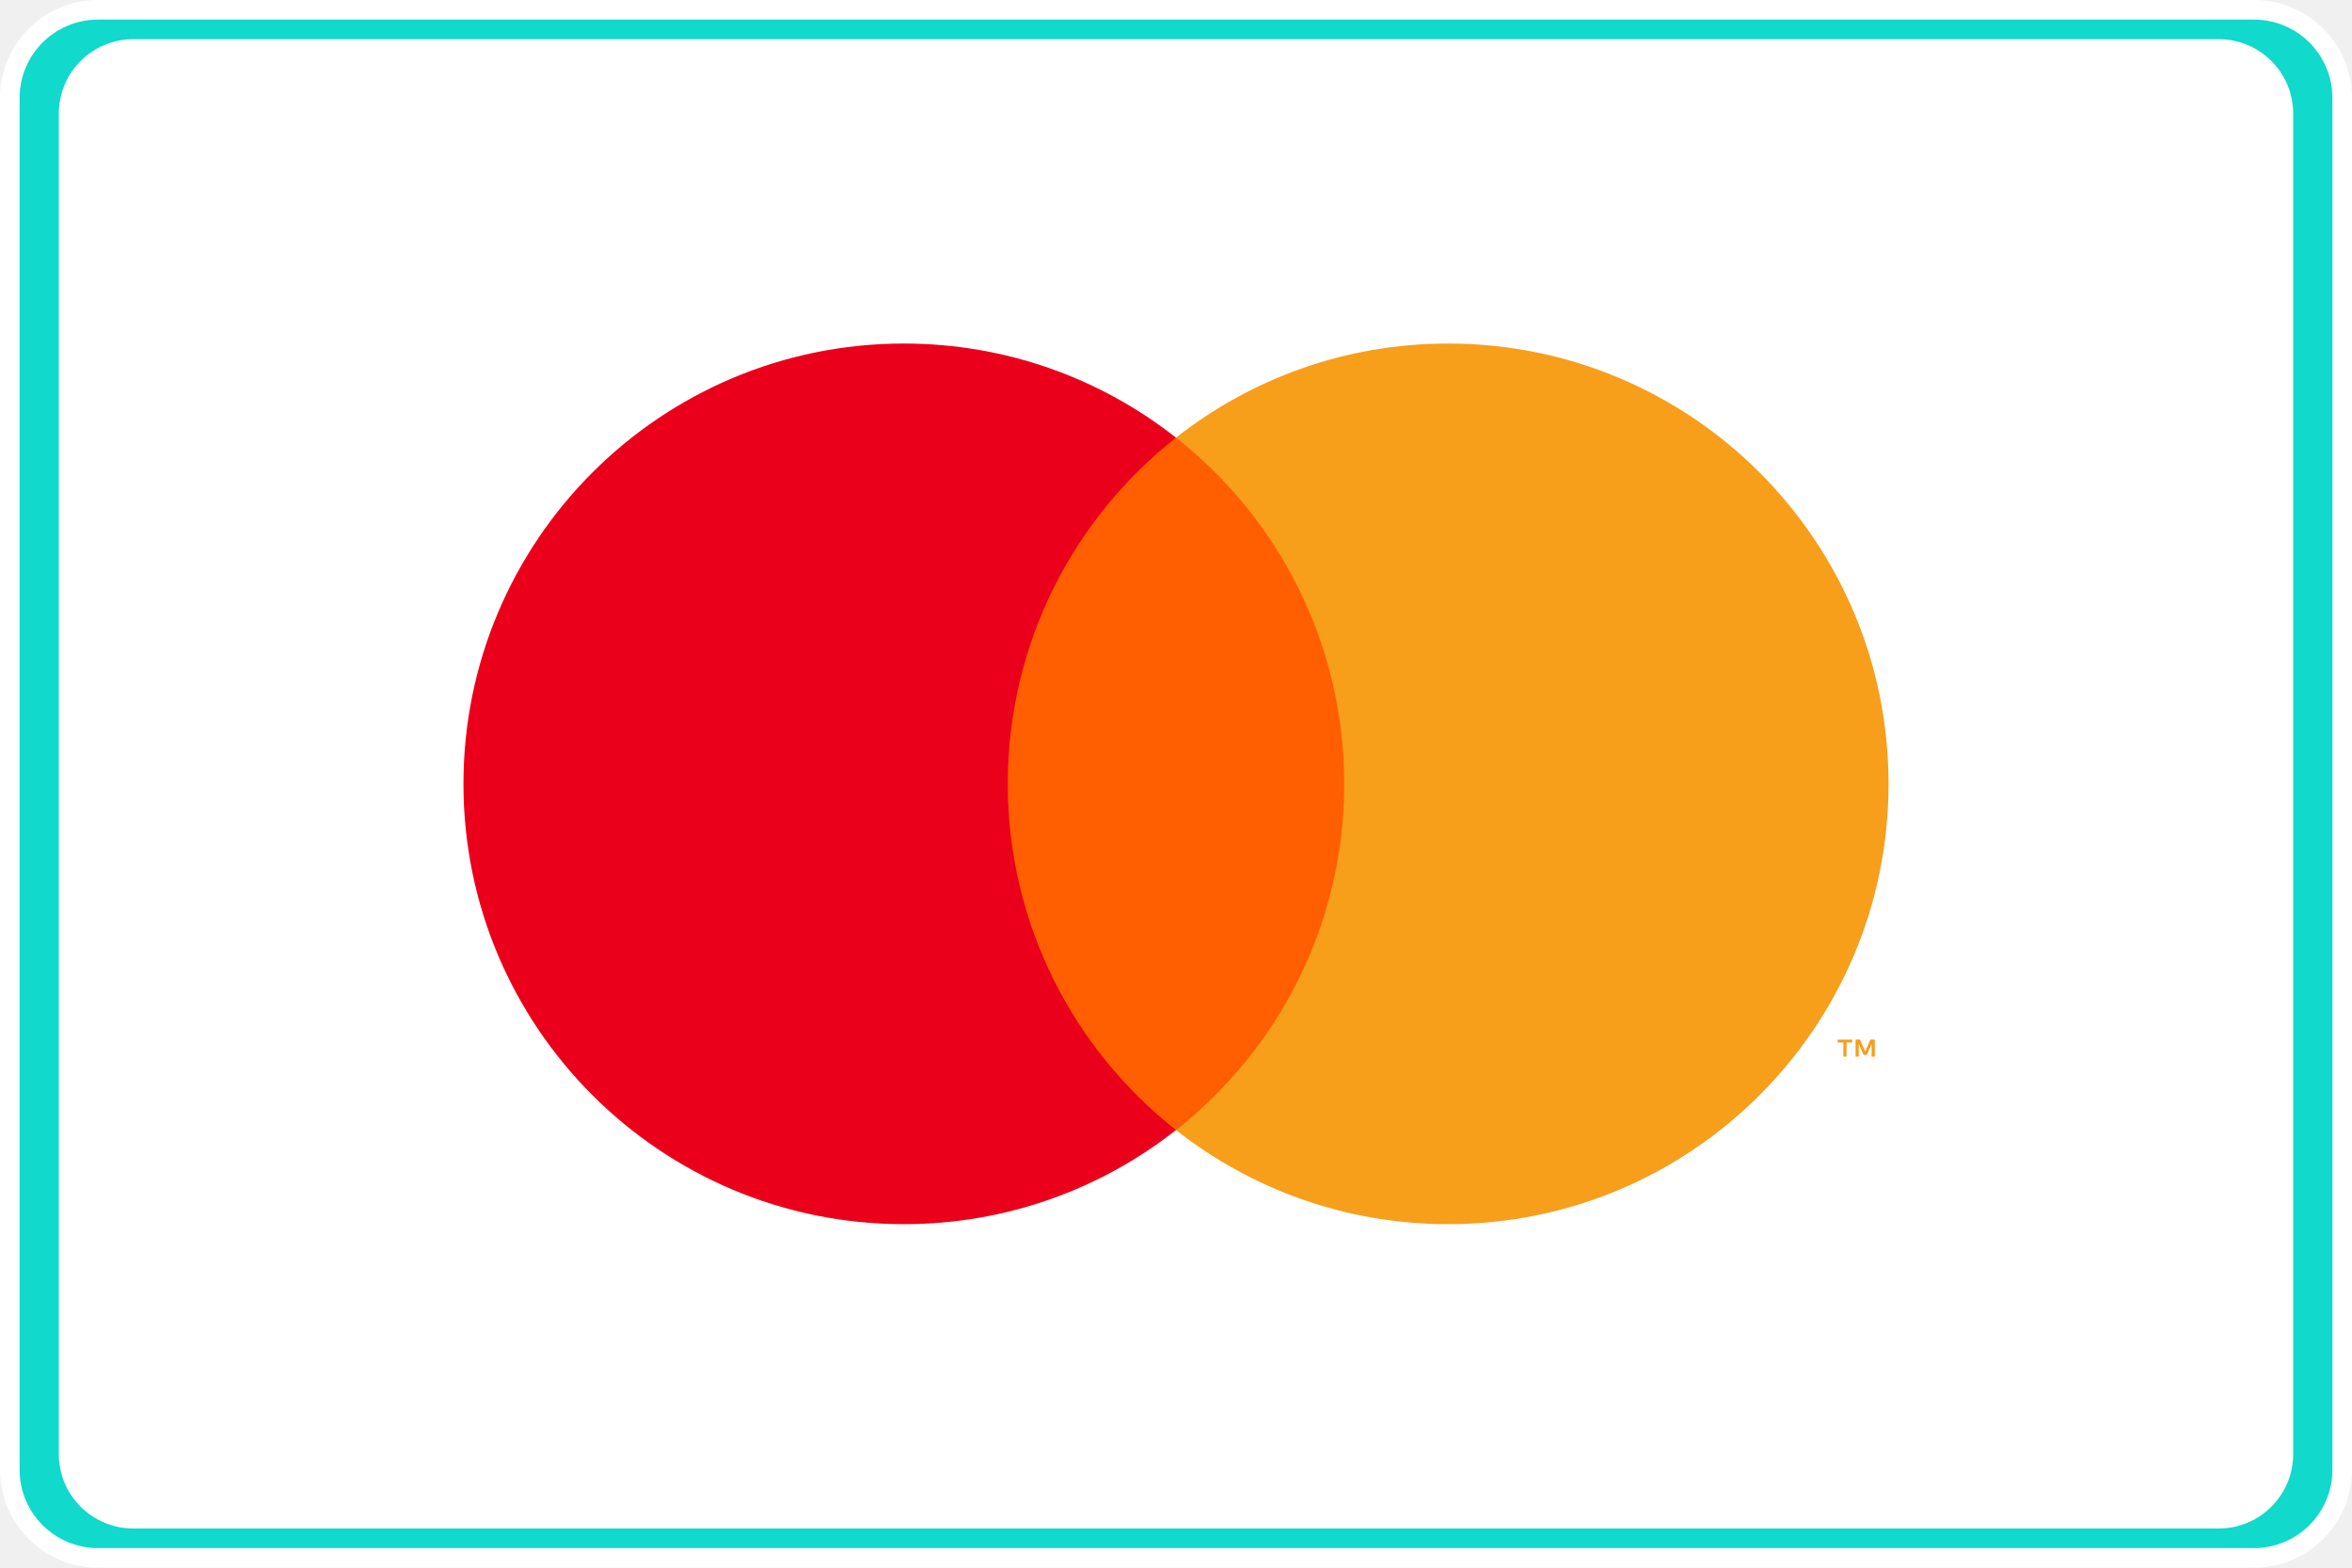
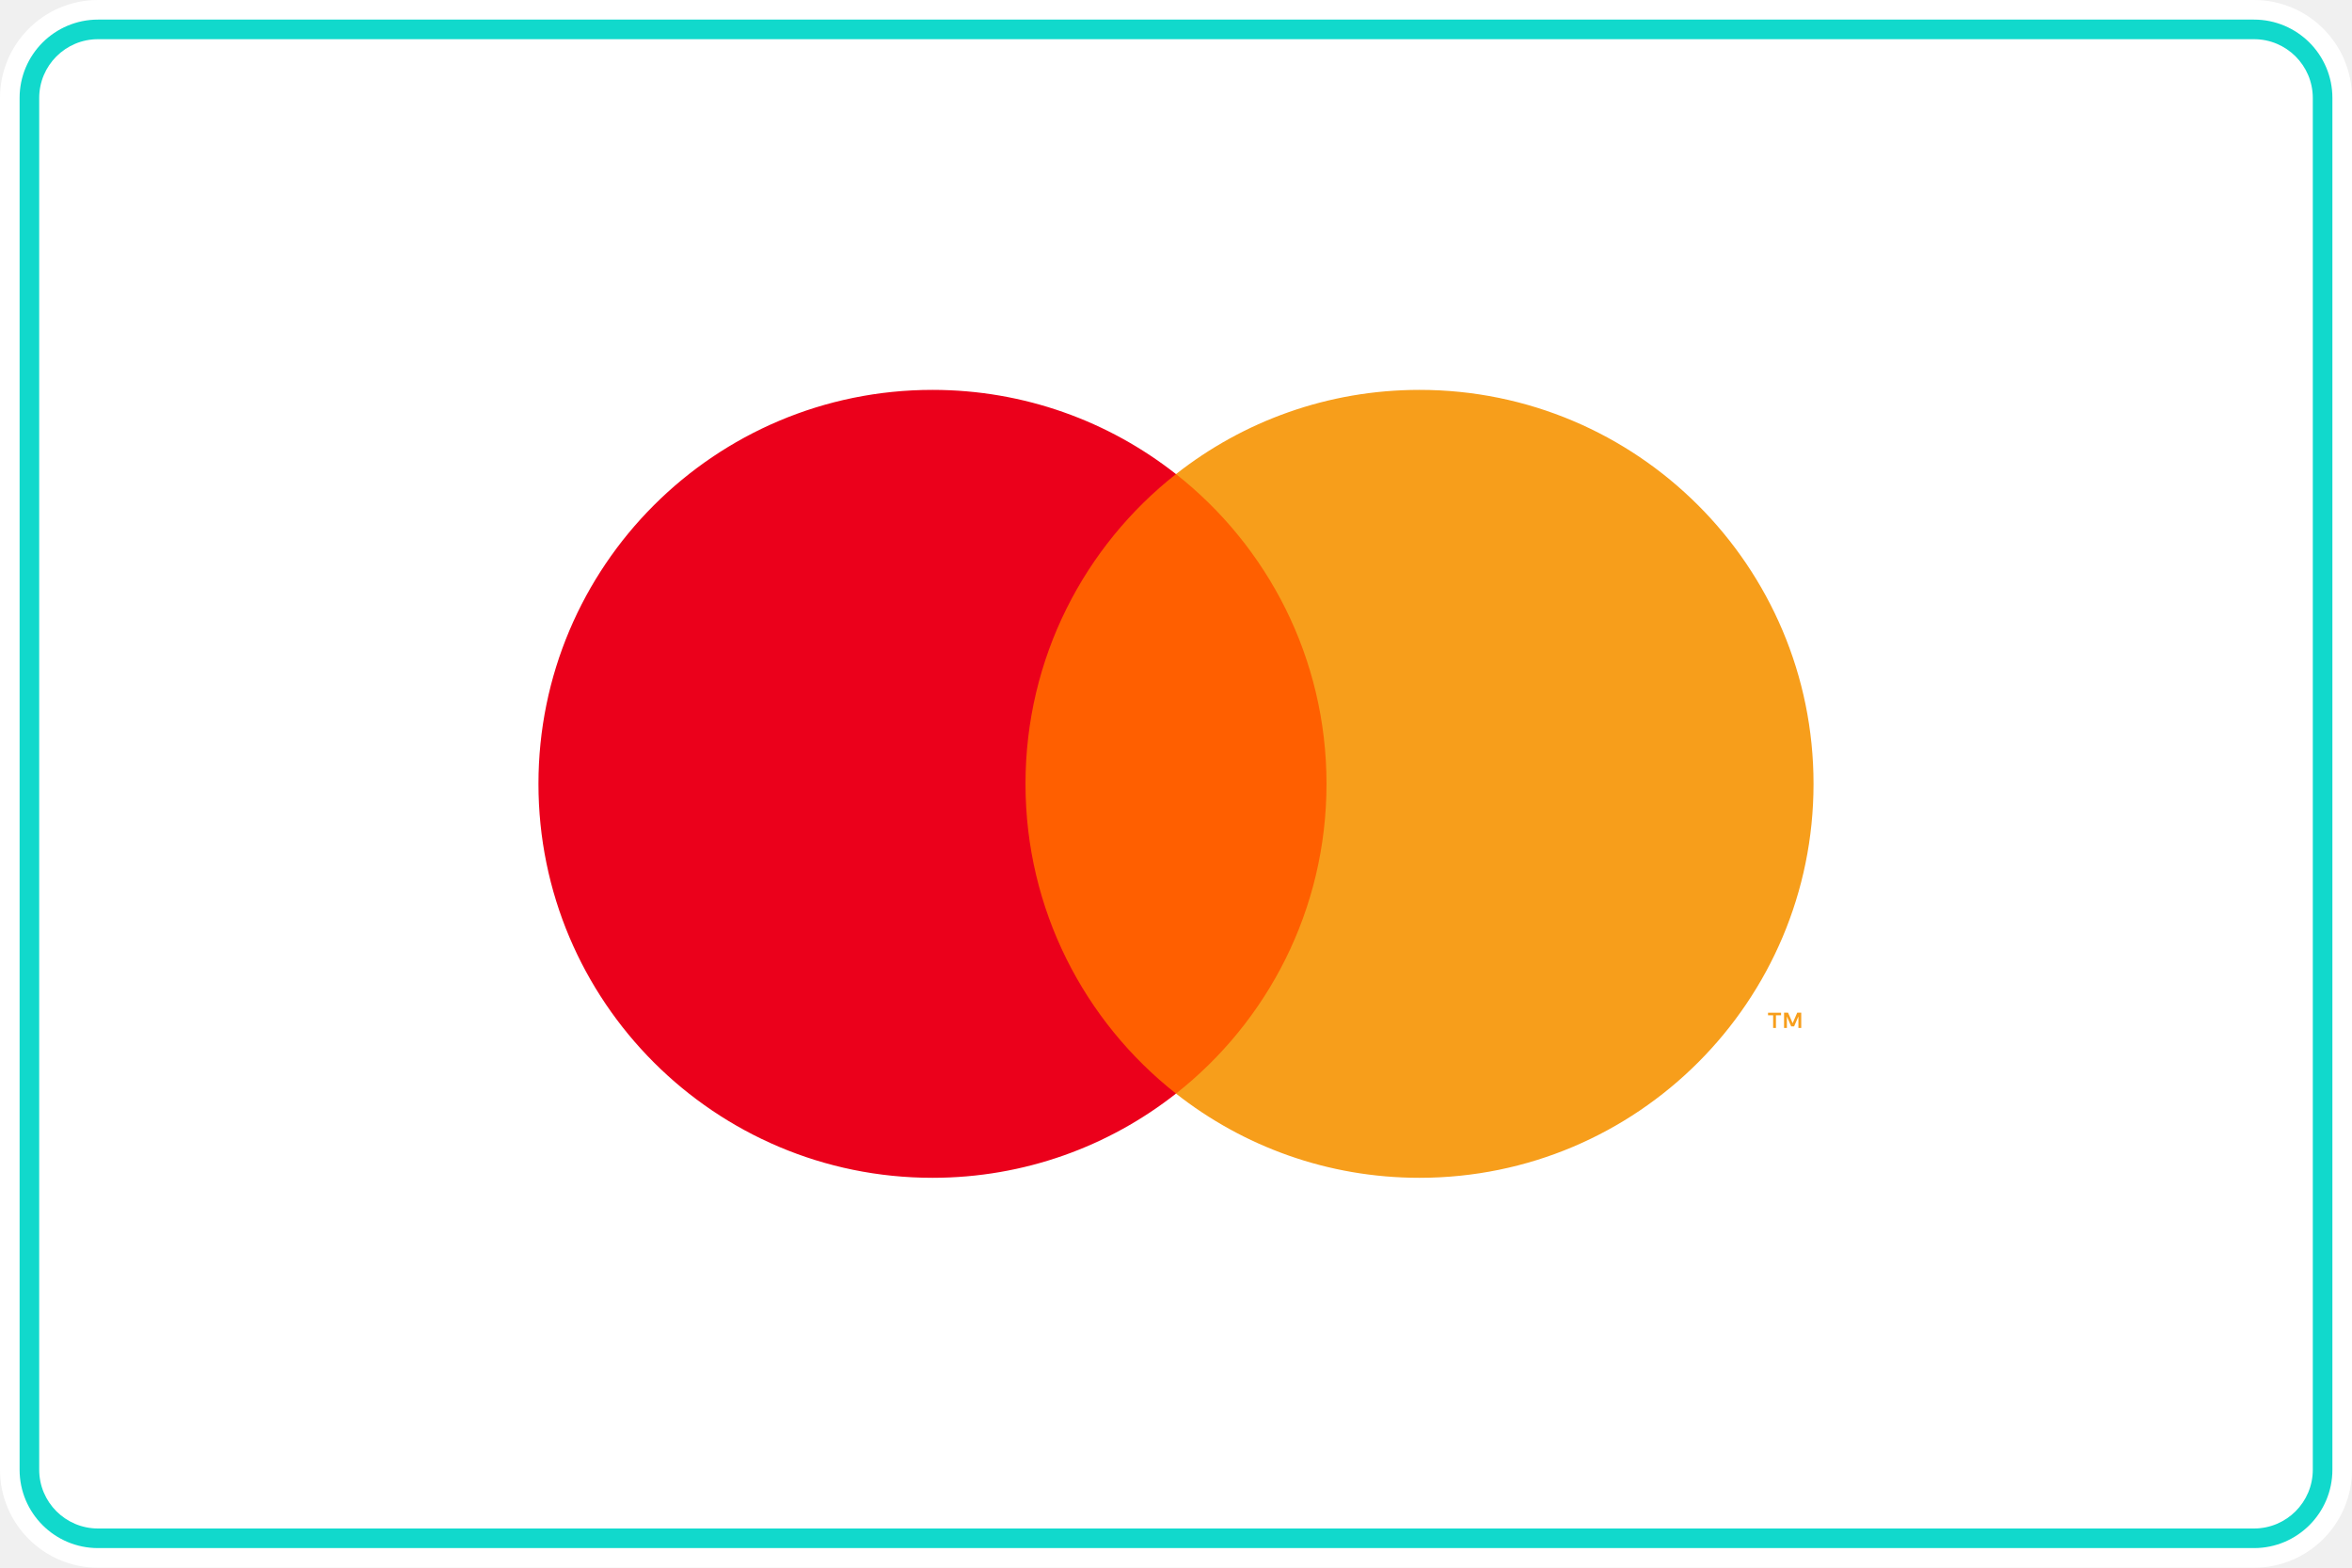
<svg xmlns="http://www.w3.org/2000/svg" width="120" height="80" viewBox="0 0 120 80" fill="none">
  <rect width="120" height="80" rx="5" fill="#FFFFFF" />
  <rect x="1" y="1" width="118" height="78" rx="4" fill="#11D9CC" />
-   <svg x="2" y="2" width="116" height="76" viewBox="0 0 120 80" preserveAspectRatio="xMidYMid meet">
+   <rect x="2" y="2" width="116" height="76" rx="3" fill="#FFFFFF" />
+   <svg x="6" y="6" width="108" height="68" viewBox="0 0 120 80" preserveAspectRatio="xMidYMid meet">
    <rect width="120" height="80" rx="4" fill="white" />
    <path fill-rule="evenodd" clip-rule="evenodd" d="M97.529 54.656V53.738H97.289L97.014 54.37L96.738 53.738H96.498V54.656H96.668V53.964L96.926 54.561H97.101L97.36 53.962V54.656H97.529ZM96.011 54.656V53.895H96.318V53.74H95.536V53.895H95.843V54.656H96.011Z" fill="#F79E1B" />
    <path fill-rule="evenodd" clip-rule="evenodd" d="M49.652 58.595H70.348V21.404H49.652V58.595Z" fill="#FF5F00" />
    <path fill-rule="evenodd" clip-rule="evenodd" d="M98.267 40C98.267 53.063 87.679 63.652 74.617 63.652C69.1 63.652 64.023 61.762 60 58.596C65.501 54.265 69.034 47.545 69.034 40C69.034 32.455 65.501 25.735 60 21.404C64.023 18.238 69.1 16.348 74.617 16.348C87.679 16.348 98.267 26.937 98.267 40Z" fill="#F79E1B" />
    <path fill-rule="evenodd" clip-rule="evenodd" d="M50.966 40C50.966 32.455 54.499 25.735 60 21.404C55.977 18.238 50.9 16.348 45.383 16.348C32.321 16.348 21.732 26.937 21.732 40C21.732 53.063 32.321 63.652 45.383 63.652C50.9 63.652 55.977 61.762 60 58.596C54.499 54.265 50.966 47.545 50.966 40Z" fill="#EB001B" />
  </svg>
</svg>
